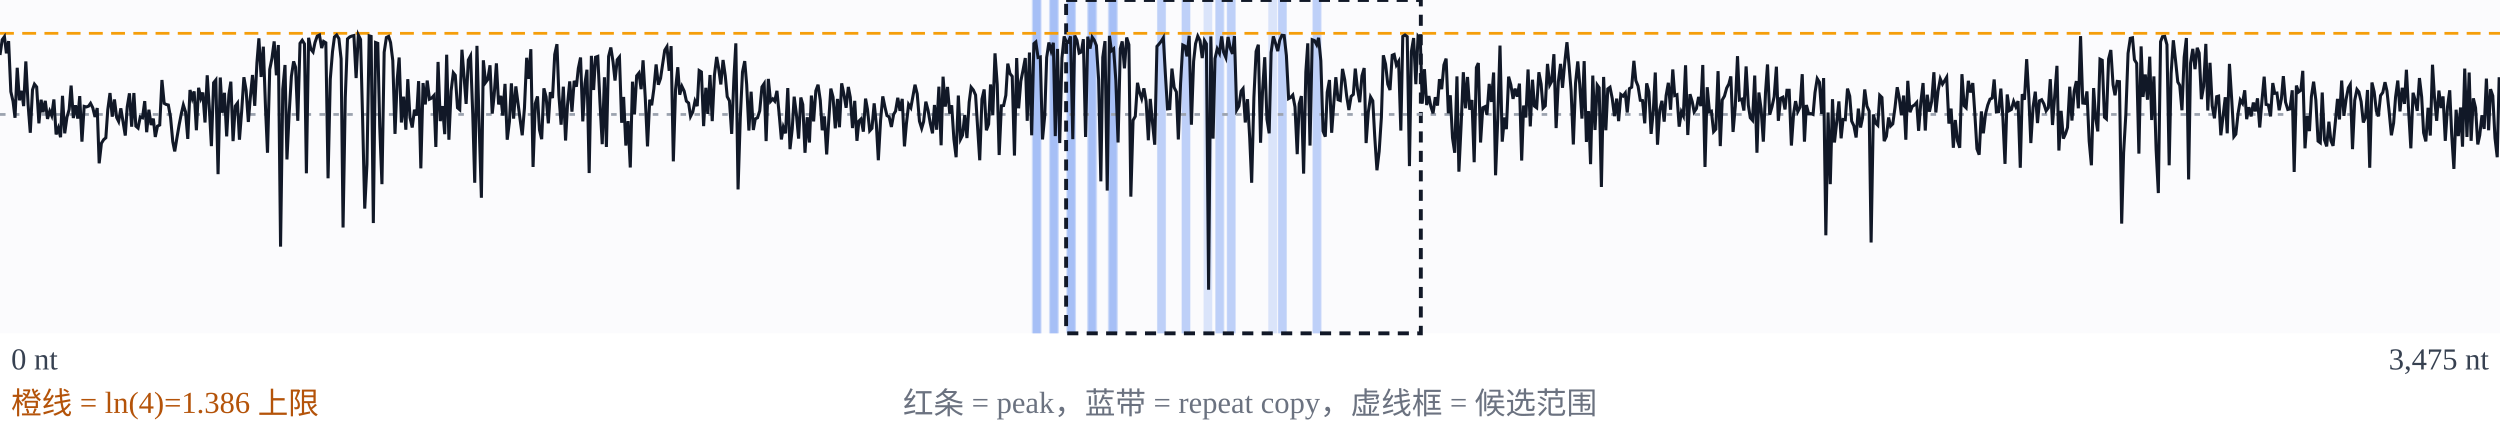
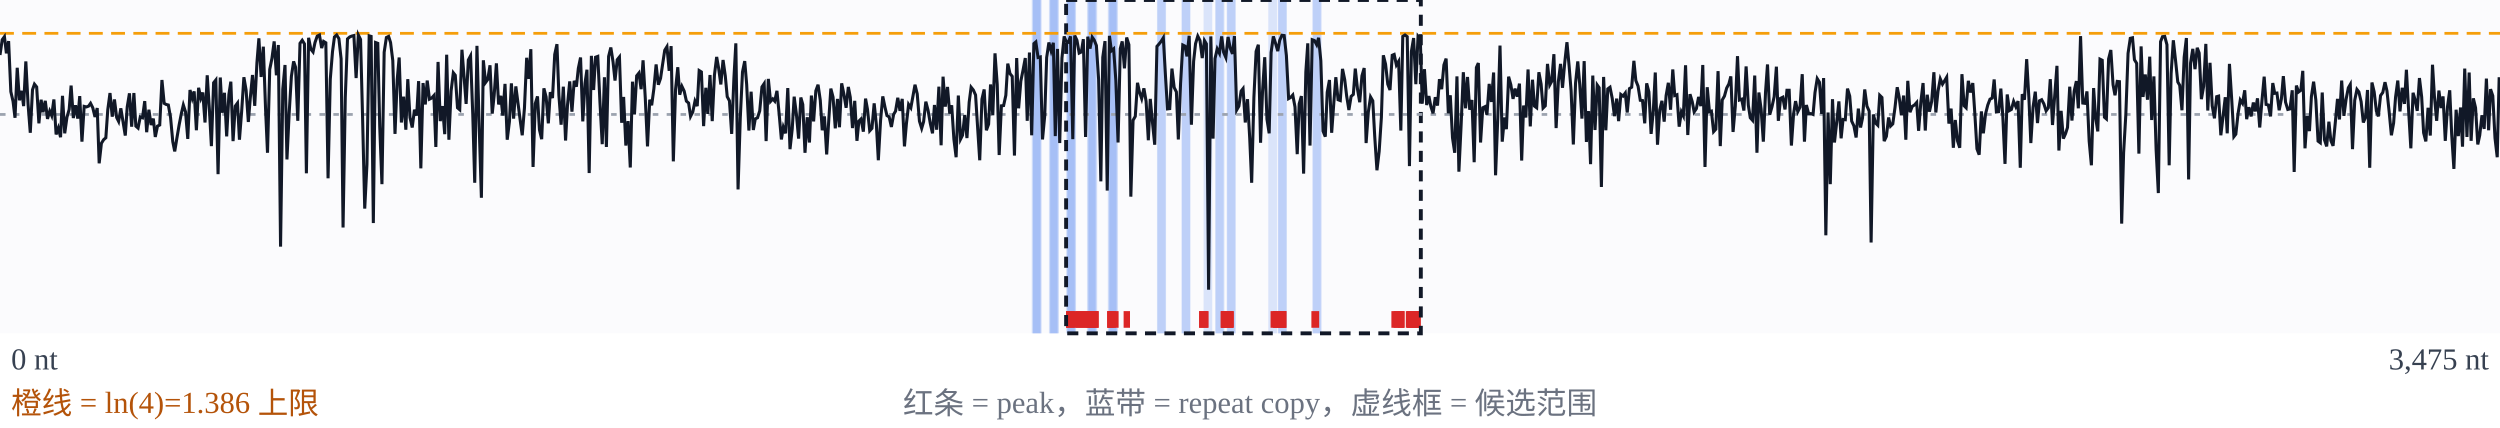
<svg xmlns="http://www.w3.org/2000/svg" viewBox="0 0 900 154" width="100%" role="img" aria-label="detector track NC_048046.1:1482-1975">
  <rect width="900" height="120" fill="#fbfbfd" />
  <rect x="416.7" y="0" width="3.1" height="120" fill="#2563eb" opacity="0.16" />
  <rect x="425.5" y="0" width="3.1" height="120" fill="#2563eb" opacity="0.16" />
  <rect x="433.3" y="0" width="3.1" height="120" fill="#2563eb" opacity="0.16" />
  <rect x="437.7" y="0" width="3.1" height="120" fill="#2563eb" opacity="0.16" />
  <rect x="441.8" y="0" width="3.1" height="120" fill="#2563eb" opacity="0.16" />
  <rect x="460.2" y="0" width="3.1" height="120" fill="#2563eb" opacity="0.16" />
  <rect x="472.7" y="0" width="3.1" height="120" fill="#2563eb" opacity="0.16" />
  <rect x="416.5" y="0" width="3.1" height="120" fill="#2563eb" opacity="0.16" />
  <rect x="425.3" y="0" width="3.1" height="120" fill="#2563eb" opacity="0.16" />
  <rect x="437.4" y="0" width="3.1" height="120" fill="#2563eb" opacity="0.16" />
  <rect x="441.6" y="0" width="3.1" height="120" fill="#2563eb" opacity="0.16" />
  <rect x="456.6" y="0" width="3.1" height="120" fill="#2563eb" opacity="0.16" />
  <rect x="460.0" y="0" width="3.1" height="120" fill="#2563eb" opacity="0.16" />
  <rect x="472.4" y="0" width="3.1" height="120" fill="#2563eb" opacity="0.16" />
  <rect x="371.7" y="0" width="3.1" height="120" fill="#2563eb" opacity="0.16" />
  <rect x="377.9" y="0" width="3.1" height="120" fill="#2563eb" opacity="0.16" />
  <rect x="384.1" y="0" width="3.1" height="120" fill="#2563eb" opacity="0.16" />
  <rect x="391.6" y="0" width="3.1" height="120" fill="#2563eb" opacity="0.16" />
  <rect x="399.1" y="0" width="3.1" height="120" fill="#2563eb" opacity="0.16" />
  <rect x="371.9" y="0" width="3.1" height="120" fill="#2563eb" opacity="0.16" />
  <rect x="378.1" y="0" width="3.1" height="120" fill="#2563eb" opacity="0.16" />
  <rect x="384.3" y="0" width="3.1" height="120" fill="#2563eb" opacity="0.16" />
  <rect x="391.9" y="0" width="3.1" height="120" fill="#2563eb" opacity="0.16" />
  <rect x="399.4" y="0" width="3.1" height="120" fill="#2563eb" opacity="0.16" />
  <rect x="371.4" y="0" width="3.1" height="120" fill="#2563eb" opacity="0.16" />
  <rect x="377.6" y="0" width="3.1" height="120" fill="#2563eb" opacity="0.16" />
  <rect x="383.8" y="0" width="3.1" height="120" fill="#2563eb" opacity="0.16" />
  <rect x="391.3" y="0" width="3.1" height="120" fill="#2563eb" opacity="0.16" />
  <rect x="398.8" y="0" width="3.1" height="120" fill="#2563eb" opacity="0.16" />
+   <rect x="383.8" y="112" width="3.1" height="6" fill="#dc2626" />
+   <rect x="383.8" y="112" width="11.7" height="6" fill="#dc2626" />
+   <rect x="387.2" y="112" width="8.3" height="6" fill="#dc2626" />
+   <rect x="391.1" y="112" width="3.4" height="6" fill="#dc2626" />
+   <rect x="391.3" y="112" width="2.6" height="6" fill="#dc2626" />
+   <rect x="398.6" y="112" width="2.3" height="6" fill="#dc2626" />
+   <rect x="398.6" y="112" width="3.1" height="6" fill="#dc2626" />
+   <rect x="398.8" y="112" width="3.9" height="6" fill="#dc2626" />
+   <rect x="404.5" y="112" width="2.3" height="6" fill="#dc2626" />
+   <rect x="431.7" y="112" width="3.1" height="6" fill="#dc2626" />
+   <rect x="431.7" y="112" width="3.4" height="6" fill="#dc2626" />
+   <rect x="439.5" y="112" width="3.4" height="6" fill="#dc2626" />
+   <rect x="439.5" y="112" width="4.4" height="6" fill="#dc2626" />
+   <rect x="439.5" y="112" width="4.7" height="6" fill="#dc2626" />
+   <rect x="439.8" y="112" width="4.1" height="6" fill="#dc2626" />
+   <rect x="457.4" y="112" width="5.7" height="6" fill="#dc2626" />
+   <rect x="458.2" y="112" width="4.9" height="6" fill="#dc2626" />
+   <rect x="458.4" y="112" width="4.4" height="6" fill="#dc2626" />
+   <rect x="472.1" y="112" width="2.8" height="6" fill="#dc2626" />
+   <rect x="500.9" y="112" width="4.7" height="6" fill="#dc2626" />
+   <rect x="501.7" y="112" width="3.9" height="6" fill="#dc2626" />
+   <rect x="503.2" y="112" width="2.3" height="6" fill="#dc2626" />
+   <rect x="506.1" y="112" width="4.9" height="6" fill="#dc2626" />
+   <rect x="506.6" y="112" width="4.4" height="6" fill="#dc2626" />
+   <rect x="506.6" y="112" width="4.7" height="6" fill="#dc2626" />
+   <rect x="506.6" y="112" width="4.9" height="6" fill="#dc2626" />
  <rect x="383.8" y="0" width="127.7" height="120" fill="none" stroke="#111827" stroke-dasharray="4 3" stroke-width="1.4" />
  <line x1="0" y1="41.2" x2="900" y2="41.2" stroke="#9ca3af" stroke-dasharray="2 3" />
  <line x1="0" y1="12.0" x2="900" y2="12.0" stroke="#f59e0b" stroke-dasharray="5 3" />
  <polyline fill="none" stroke="#111827" stroke-width="1.1" points="0.0,19.8 0.8,14.3 1.6,13.2 2.3,19.2 3.1,14.8 3.9,33.0 4.7,36.5 5.4,42.4 6.2,24.4 7.0,36.1 7.8,32.7 8.5,38.2 9.3,22.1 10.1,37.5 10.9,47.8 11.7,32.3 12.4,30.3 13.2,31.3 14.0,44.4 14.8,35.9 15.5,40.4 16.3,36.3 17.1,42.8 17.9,40.0 18.6,41.6 19.4,35.8 20.2,48.4 21.0,46.1 21.8,49.4 22.5,34.5 23.3,48.0 24.1,42.2 24.9,39.4 25.6,30.8 26.4,42.5 27.2,37.9 28.0,42.7 28.7,34.6 29.5,51.0 30.3,38.3 31.1,38.5 31.9,38.2 32.6,37.2 33.4,38.8 34.2,42.1 35.0,38.9 35.7,58.8 36.5,51.6 37.3,50.3 38.1,49.6 38.8,39.5 39.6,33.5 40.4,42.0 41.2,35.8 42.0,42.3 42.7,43.7 43.5,39.0 44.3,43.9 45.1,48.8 45.8,38.5 46.6,33.6 47.4,45.6 48.2,33.5 48.9,45.4 49.7,46.1 50.5,42.1 51.3,42.4 52.1,36.4 52.8,47.6 53.6,39.5 54.4,45.0 55.2,42.7 55.9,49.3 56.7,45.4 57.5,45.0 58.3,28.8 59.1,37.2 59.8,37.6 60.6,37.8 61.4,42.3 62.2,51.0 62.9,54.5 63.7,49.6 64.5,44.9 65.3,40.8 66.0,37.8 66.8,40.3 67.6,50.0 68.4,32.4 69.2,35.4 69.9,32.9 70.7,46.9 71.5,31.6 72.3,35.3 73.0,33.3 73.8,44.1 74.6,27.1 75.4,39.7 76.1,52.6 76.9,29.8 77.7,28.8 78.5,62.7 79.3,27.9 80.0,40.6 80.8,33.4 81.6,49.1 82.4,34.0 83.1,29.4 83.9,50.8 84.7,38.2 85.5,37.1 86.2,50.3 87.0,40.0 87.8,27.8 88.6,32.5 89.4,43.9 90.1,35.3 90.9,27.0 91.7,38.1 92.5,22.5 93.2,13.8 94.0,27.7 94.8,16.8 95.6,39.2 96.3,55.0 97.1,25.0 97.9,21.0 98.7,14.9 99.5,27.1 100.2,16.2 101.0,88.8 101.8,32.1 102.6,23.4 103.3,57.4 104.1,40.7 104.9,27.5 105.7,22.1 106.4,24.2 107.2,43.5 108.0,15.6 108.8,14.5 109.6,15.8 110.3,62.4 111.1,13.6 111.9,17.7 112.7,18.7 113.4,15.3 114.2,13.0 115.0,12.6 115.8,17.3 116.5,14.9 117.3,15.4 118.1,64.2 118.9,28.5 119.7,18.6 120.4,13.3 121.2,12.6 122.0,13.9 122.8,21.2 123.5,81.9 124.3,35.1 125.1,14.0 125.9,13.3 126.6,13.0 127.4,12.8 128.2,28.1 129.0,12.6 129.8,14.2 130.5,41.2 131.3,75.1 132.1,59.2 132.9,12.9 133.6,13.1 134.4,80.3 135.2,15.3 136.0,15.6 136.7,45.5 137.5,66.3 138.3,18.8 139.1,13.5 139.9,13.1 140.6,15.3 141.4,21.8 142.2,48.2 143.0,28.6 143.7,20.7 144.5,44.1 145.3,34.8 146.1,46.7 146.8,28.5 147.6,42.3 148.4,45.9 149.2,39.5 150.0,41.6 150.7,29.2 151.5,60.6 152.3,29.9 153.1,37.6 153.8,29.0 154.6,35.7 155.4,35.3 156.2,34.4 156.9,52.9 157.7,22.3 158.5,43.6 159.3,38.2 160.1,48.3 160.8,19.7 161.6,50.3 162.4,32.7 163.2,26.2 163.9,27.1 164.7,38.8 165.5,39.5 166.3,17.9 167.1,28.1 167.8,37.4 168.6,21.6 169.4,20.1 170.2,41.3 170.9,65.8 171.7,16.5 172.5,45.3 173.3,71.2 174.0,21.7 174.8,29.7 175.6,28.6 176.4,23.5 177.2,40.9 177.9,34.3 178.7,22.8 179.5,37.6 180.3,34.5 181.0,41.6 181.8,30.2 182.6,50.3 183.4,43.7 184.1,30.0 184.9,42.7 185.7,31.1 186.5,37.3 187.3,43.5 188.0,48.7 188.8,38.9 189.6,20.8 190.4,28.4 191.1,17.7 191.9,60.1 192.7,37.3 193.5,34.7 194.2,46.7 195.0,50.1 195.8,31.8 196.6,34.9 197.4,44.4 198.1,33.2 198.9,35.3 199.7,19.6 200.5,15.9 201.2,34.3 202.0,44.9 202.8,31.2 203.6,50.6 204.3,37.8 205.1,29.3 205.9,40.2 206.7,29.1 207.5,31.2 208.2,24.6 209.0,20.7 209.8,43.7 210.6,30.0 211.3,25.1 212.1,62.3 212.9,20.1 213.7,32.4 214.4,20.6 215.2,20.3 216.0,37.1 216.8,51.9 217.6,27.8 218.3,52.9 219.1,20.3 219.9,17.1 220.7,22.3 221.4,29.0 222.2,21.5 223.0,20.5 223.8,44.2 224.5,34.9 225.3,52.4 226.1,43.6 226.9,60.3 227.7,29.4 228.4,41.2 229.2,27.3 230.0,26.3 230.8,32.1 231.5,21.7 232.3,35.3 233.1,52.7 233.9,35.9 234.6,37.9 235.4,31.9 236.2,23.2 237.0,30.5 237.8,28.2 238.5,23.4 239.3,18.1 240.1,16.8 240.9,25.5 241.6,16.6 242.4,58.1 243.2,32.2 244.0,24.2 244.7,34.1 245.5,31.1 246.3,32.8 247.1,36.4 247.9,37.1 248.6,41.9 249.4,40.3 250.2,36.4 251.0,38.2 251.7,25.4 252.5,25.9 253.3,45.4 254.1,31.6 254.8,41.0 255.6,27.0 256.4,43.6 257.2,27.0 258.0,20.5 258.7,24.5 259.5,30.4 260.3,21.6 261.1,27.3 261.8,34.8 262.6,36.3 263.4,48.2 264.2,28.3 264.9,15.6 265.7,68.2 266.5,42.4 267.3,25.9 268.1,22.0 268.8,30.4 269.6,47.0 270.4,33.0 271.2,46.8 271.9,42.8 272.7,42.4 273.5,39.9 274.3,31.3 275.1,30.1 275.8,50.8 276.6,28.4 277.4,36.5 278.2,35.6 278.9,36.4 279.7,32.7 280.5,41.1 281.3,50.2 282.0,45.8 282.8,48.0 283.6,31.7 284.4,53.7 285.2,46.4 285.9,34.8 286.7,41.1 287.5,49.9 288.3,35.1 289.0,37.6 289.8,55.0 290.6,42.2 291.4,51.3 292.1,34.4 292.9,43.7 293.7,32.7 294.5,30.5 295.3,36.1 296.0,46.9 296.8,41.9 297.6,55.6 298.4,42.5 299.1,31.9 299.9,35.0 300.7,46.2 301.5,35.6 302.2,45.8 303.0,30.0 303.8,33.9 304.6,38.8 305.4,31.3 306.1,35.0 306.9,46.1 307.7,36.3 308.5,50.7 309.2,43.6 310.0,42.8 310.8,47.4 311.6,35.5 312.3,39.4 313.1,47.1 313.9,46.2 314.7,37.2 315.5,45.0 316.2,57.7 317.0,43.4 317.8,34.7 318.6,38.6 319.3,41.6 320.1,42.1 320.9,45.7 321.7,41.2 322.4,40.0 323.2,35.2 324.0,39.9 324.8,35.6 325.6,52.7 326.3,44.6 327.1,37.6 327.9,38.8 328.7,34.4 329.4,30.5 330.2,33.8 331.0,43.6 331.8,46.2 332.5,43.8 333.3,36.6 334.1,39.7 334.9,44.4 335.7,48.0 336.4,37.8 337.2,46.7 338.0,31.2 338.8,52.3 339.5,27.6 340.3,38.4 341.1,31.3 341.9,40.9 342.6,37.9 343.4,50.1 344.2,56.6 345.0,34.4 345.8,50.1 346.5,48.7 347.3,41.4 348.1,49.7 348.9,36.8 349.6,31.4 350.4,32.4 351.2,34.2 352.0,46.8 352.7,57.7 353.5,35.7 354.3,32.2 355.1,46.9 355.9,44.7 356.6,30.4 357.4,41.5 358.2,19.2 359.0,30.4 359.7,55.8 360.5,38.1 361.3,38.0 362.1,34.3 362.8,22.9 363.6,26.5 364.4,27.5 365.2,56.0 366.0,20.9 366.7,39.0 367.5,29.2 368.3,25.2 369.1,20.9 369.8,43.5 370.6,18.9 371.4,48.7 372.2,15.7 372.9,15.1 373.7,20.7 374.5,20.5 375.3,50.2 376.1,41.7 376.8,20.7 377.6,15.3 378.4,18.3 379.2,15.4 379.9,49.0 380.7,17.6 381.5,51.5 382.3,20.9 383.1,13.1 383.8,14.9 384.6,15.2 385.4,13.1 386.2,50.1 386.9,12.8 387.7,14.5 388.5,19.1 389.3,18.7 390.0,14.1 390.8,49.3 391.6,13.2 392.4,17.5 393.2,13.4 393.9,14.4 394.7,16.4 395.5,28.6 396.3,65.3 397.0,20.6 397.8,14.8 398.6,68.6 399.4,12.9 400.1,18.3 400.9,17.6 401.7,28.9 402.5,51.3 403.3,17.5 404.0,14.9 404.8,24.6 405.6,13.5 406.4,16.1 407.1,70.8 407.9,43.3 408.7,41.9 409.5,29.8 410.2,33.1 411.0,35.5 411.8,31.8 412.6,36.5 413.4,50.5 414.1,35.6 414.9,44.2 415.7,52.1 416.5,16.7 417.2,15.9 418.0,14.9 418.8,13.6 419.6,27.8 420.3,39.2 421.1,39.1 421.9,24.7 422.7,31.5 423.5,33.1 424.2,50.2 425.0,30.1 425.8,16.2 426.6,16.6 427.3,20.3 428.1,12.9 428.9,44.9 429.7,22.1 430.4,15.7 431.2,13.0 432.0,14.6 432.8,20.9 433.6,14.6 434.3,15.8 435.1,104.3 435.9,13.1 436.7,49.9 437.4,21.1 438.2,17.6 439.0,19.2 439.8,13.1 440.5,18.8 441.3,20.7 442.1,13.3 442.9,17.4 443.7,19.4 444.4,13.0 445.2,39.6 446.0,38.2 446.8,32.8 447.5,31.9 448.3,44.1 449.1,35.7 449.9,49.8 450.6,65.8 451.4,35.1 452.2,18.5 453.0,16.1 453.8,51.4 454.5,33.1 455.3,20.6 456.1,42.9 456.9,48.0 457.6,18.9 458.4,13.1 459.2,15.6 460.0,18.4 460.7,14.5 461.5,12.7 462.3,12.8 463.1,20.0 463.9,35.5 464.6,35.1 465.4,34.2 466.2,38.5 467.0,55.5 467.7,37.4 468.5,34.6 469.3,62.5 470.1,25.9 470.8,15.6 471.6,52.4 472.4,14.3 473.2,14.6 474.0,16.1 474.7,13.6 475.5,21.9 476.3,47.2 477.1,49.2 477.8,33.2 478.6,28.8 479.4,47.8 480.2,36.7 480.9,27.8 481.7,35.9 482.5,36.2 483.3,24.8 484.1,28.7 484.8,34.6 485.6,39.6 486.4,34.7 487.2,34.0 487.9,24.7 488.7,32.1 489.5,36.8 490.3,27.3 491.1,24.5 491.8,51.5 492.6,40.3 493.4,34.9 494.2,36.3 494.9,49.1 495.7,61.3 496.5,54.5 497.3,42.2 498.0,19.9 498.8,23.1 499.6,30.3 500.4,32.4 501.2,19.9 501.9,19.6 502.7,23.4 503.5,22.1 504.3,47.0 505.0,13.1 505.8,12.6 506.6,13.2 507.4,59.8 508.1,18.5 508.9,13.7 509.7,30.3 510.5,13.0 511.3,13.9 512.0,37.3 512.8,24.9 513.6,37.8 514.4,34.6 515.1,38.3 515.9,40.8 516.7,35.0 517.5,38.0 518.2,28.5 519.0,32.1 519.8,23.4 520.6,21.1 521.4,40.8 522.1,34.3 522.9,49.6 523.7,55.0 524.5,27.5 525.2,61.8 526.0,45.1 526.8,26.0 527.6,39.0 528.3,27.7 529.1,39.5 529.9,36.0 530.7,58.4 531.5,24.3 532.2,22.7 533.0,51.3 533.8,38.8 534.6,38.4 535.3,41.3 536.1,30.2 536.9,36.7 537.7,26.1 538.4,63.1 539.2,42.4 540.0,16.4 540.8,51.0 541.6,42.3 542.3,46.5 543.1,27.6 543.9,30.5 544.7,35.6 545.4,31.9 546.2,34.8 547.0,30.1 547.8,57.8 548.5,38.0 549.3,42.3 550.1,25.0 550.9,45.5 551.7,28.7 552.4,38.2 553.2,38.8 554.0,26.0 554.8,30.3 555.5,38.9 556.3,38.1 557.1,23.0 557.9,30.6 558.6,29.3 559.4,19.5 560.2,46.1 561.0,29.4 561.8,23.0 562.5,31.6 563.3,22.6 564.1,15.2 564.9,24.0 565.6,32.7 566.4,52.0 567.2,29.9 568.0,22.1 568.7,30.4 569.5,42.7 570.3,22.0 571.1,51.1 571.9,40.0 572.6,59.1 573.4,27.2 574.2,46.8 575.0,30.6 575.7,31.6 576.5,67.3 577.3,27.7 578.1,46.9 578.8,32.0 579.6,31.4 580.4,35.4 581.2,41.8 582.0,35.5 582.7,43.6 583.5,34.0 584.3,34.6 585.1,33.5 585.8,40.5 586.6,31.9 587.4,31.4 588.2,21.9 588.9,29.0 589.7,31.0 590.5,36.1 591.3,36.2 592.1,44.4 592.8,30.0 593.6,33.1 594.4,48.2 595.2,39.8 595.9,26.1 596.7,52.1 597.5,39.6 598.3,36.3 599.1,43.8 599.8,34.4 600.6,29.8 601.4,39.5 602.2,25.0 602.9,34.4 603.7,34.1 604.5,45.6 605.3,40.3 606.0,41.7 606.8,23.5 607.6,48.6 608.4,33.9 609.2,36.6 609.9,40.3 610.7,39.1 611.5,34.9 612.3,38.2 613.0,23.4 613.8,60.1 614.6,31.4 615.4,40.2 616.1,40.0 616.9,47.4 617.7,46.5 618.5,25.6 619.3,52.6 620.0,36.0 620.8,34.6 621.6,31.7 622.4,30.2 623.1,27.5 623.9,47.5 624.7,38.3 625.5,20.2 626.2,36.0 627.0,35.7 627.8,39.8 628.6,23.9 629.4,37.9 630.1,42.4 630.9,43.3 631.7,27.2 632.5,55.0 633.2,33.3 634.0,39.3 634.8,51.0 635.6,33.0 636.3,23.2 637.1,41.3 637.9,38.5 638.7,34.8 639.5,24.0 640.2,43.5 641.0,35.4 641.8,35.0 642.6,39.4 643.3,32.5 644.1,32.5 644.9,52.4 645.7,40.9 646.4,36.4 647.2,40.2 648.0,38.6 648.8,26.7 649.6,51.0 650.3,37.8 651.1,40.9 651.9,40.9 652.7,41.2 653.4,33.3 654.2,28.3 655.0,29.6 655.8,41.0 656.5,28.1 657.3,84.7 658.1,40.5 658.9,66.3 659.7,35.7 660.4,51.3 661.2,44.1 662.0,36.5 662.8,49.8 663.5,43.0 664.3,43.1 665.1,31.9 665.9,34.6 666.6,43.6 667.4,45.3 668.2,49.5 669.0,39.1 669.8,45.9 670.5,42.5 671.3,32.2 672.1,38.2 672.9,40.0 673.6,87.3 674.4,41.2 675.2,44.3 676.0,45.1 676.7,34.3 677.5,35.1 678.3,50.8 679.1,49.1 679.9,42.3 680.6,45.4 681.4,44.6 682.2,38.7 683.0,31.4 683.7,35.0 684.5,41.5 685.3,34.4 686.1,50.3 686.8,29.1 687.6,40.4 688.4,38.3 689.2,37.8 690.0,36.9 690.7,47.1 691.5,36.8 692.3,29.9 693.1,47.0 693.8,34.1 694.6,40.2 695.4,36.5 696.2,26.0 696.9,40.5 697.7,32.7 698.5,28.4 699.3,30.3 700.1,29.0 700.8,27.8 701.6,44.5 702.4,39.1 703.2,53.2 703.9,43.2 704.7,50.7 705.5,53.2 706.3,26.7 707.1,38.1 707.8,38.8 708.6,29.1 709.4,33.3 710.2,29.9 710.9,40.3 711.7,53.6 712.5,55.7 713.3,40.1 714.0,48.0 714.8,41.0 715.6,37.8 716.4,35.7 717.2,35.3 717.9,28.6 718.7,40.3 719.5,40.2 720.3,31.9 721.0,41.7 721.8,59.0 722.6,34.0 723.4,39.8 724.1,39.4 724.9,36.5 725.7,38.4 726.5,36.4 727.3,60.4 728.0,33.9 728.8,35.9 729.6,21.3 730.4,35.3 731.1,51.5 731.9,38.6 732.7,33.0 733.5,44.3 734.2,36.3 735.0,35.9 735.8,37.4 736.6,39.9 737.4,38.8 738.1,28.5 738.9,45.0 739.7,34.4 740.5,23.7 741.2,54.2 742.0,39.9 742.8,49.9 743.6,48.1 744.3,45.9 745.1,31.2 745.9,43.4 746.7,32.8 747.5,29.2 748.2,39.0 749.0,13.0 749.8,37.1 750.6,37.2 751.3,32.9 752.1,50.8 752.9,59.5 753.7,31.7 754.4,42.2 755.2,47.3 756.0,21.3 756.8,21.7 757.6,42.2 758.3,42.8 759.1,21.2 759.9,18.0 760.7,30.5 761.4,34.3 762.2,29.3 763.0,29.4 763.8,80.5 764.5,55.0 765.3,41.2 766.1,19.2 766.9,13.8 767.7,13.6 768.4,21.5 769.2,22.8 770.0,55.3 770.8,16.7 771.5,34.9 772.3,26.8 773.1,35.9 773.9,20.4 774.6,43.2 775.4,27.5 776.2,53.8 777.0,69.5 777.8,15.0 778.5,13.2 779.3,13.1 780.1,16.1 780.9,59.5 781.6,26.5 782.4,14.5 783.2,21.8 784.0,29.5 784.7,30.7 785.5,39.7 786.3,20.6 787.1,13.7 787.9,64.6 788.6,22.7 789.4,17.6 790.2,24.9 791.0,17.2 791.7,19.1 792.5,35.7 793.3,31.1 794.1,15.8 794.8,39.8 795.6,22.6 796.4,38.1 797.2,42.6 798.0,34.8 798.7,34.6 799.5,48.7 800.3,41.8 801.1,35.0 801.8,48.0 802.6,23.0 803.4,35.6 804.2,49.2 804.9,48.3 805.7,40.9 806.5,36.0 807.3,37.2 808.1,32.5 808.8,42.9 809.6,38.6 810.4,41.9 811.2,36.9 811.9,40.1 812.7,35.4 813.5,45.9 814.3,36.3 815.1,27.6 815.8,37.6 816.6,37.8 817.4,41.9 818.2,29.9 818.9,33.6 819.7,33.5 820.5,39.7 821.3,35.6 822.0,27.4 822.8,36.8 823.6,39.4 824.4,39.2 825.2,32.5 825.9,61.9 826.7,30.8 827.5,33.1 828.3,32.5 829.0,25.5 829.8,53.4 830.6,41.8 831.4,47.2 832.1,34.8 832.9,29.4 833.7,36.0 834.5,50.8 835.3,51.4 836.0,33.3 836.8,50.3 837.6,52.7 838.4,43.8 839.1,50.6 839.9,52.5 840.7,44.2 841.5,35.6 842.2,43.0 843.0,29.0 843.8,41.7 844.6,35.7 845.4,31.6 846.1,30.4 846.9,53.7 847.7,36.1 848.5,32.2 849.2,33.1 850.0,36.6 850.8,44.1 851.6,42.2 852.3,32.4 853.1,60.4 853.9,29.7 854.7,33.1 855.5,40.0 856.2,41.9 857.0,34.4 857.8,33.3 858.6,29.6 859.3,32.7 860.1,40.3 860.9,48.7 861.7,44.3 862.4,35.0 863.2,29.0 864.0,40.1 864.8,31.6 865.6,37.4 866.3,25.1 867.1,39.7 867.9,53.4 868.7,33.4 869.4,35.8 870.2,39.9 871.0,28.1 871.8,34.9 872.5,47.8 873.3,50.9 874.1,38.8 874.9,48.8 875.7,23.3 876.4,34.8 877.2,43.5 878.0,32.6 878.8,38.9 879.5,34.7 880.3,50.7 881.1,38.4 881.9,32.5 882.6,48.3 883.4,60.8 884.2,39.5 885.0,49.0 885.8,38.7 886.5,52.8 887.3,24.7 888.1,49.3 888.9,26.1 889.6,50.7 890.4,35.4 891.2,38.8 892.0,52.0 892.7,48.7 893.5,41.5 894.3,46.4 895.1,28.3 895.9,46.9 896.6,32.1 897.4,34.5 898.2,49.7 899.0,56.6 899.7,27.8" />
  <text x="4" y="133" font-size="11" fill="#374151">0 nt</text>
  <text x="896" y="133" font-size="11" text-anchor="end" fill="#374151">3,475 nt</text>
  <text x="4" y="149" font-size="11" fill="#b45309">橙线 = ln(4)=1.386 上限</text>
  <text x="450.0" y="149" font-size="11" text-anchor="middle" fill="#6b7280">红条 = peak，蓝带 = repeat copy，虚线框 = 候选范围</text>
</svg>
